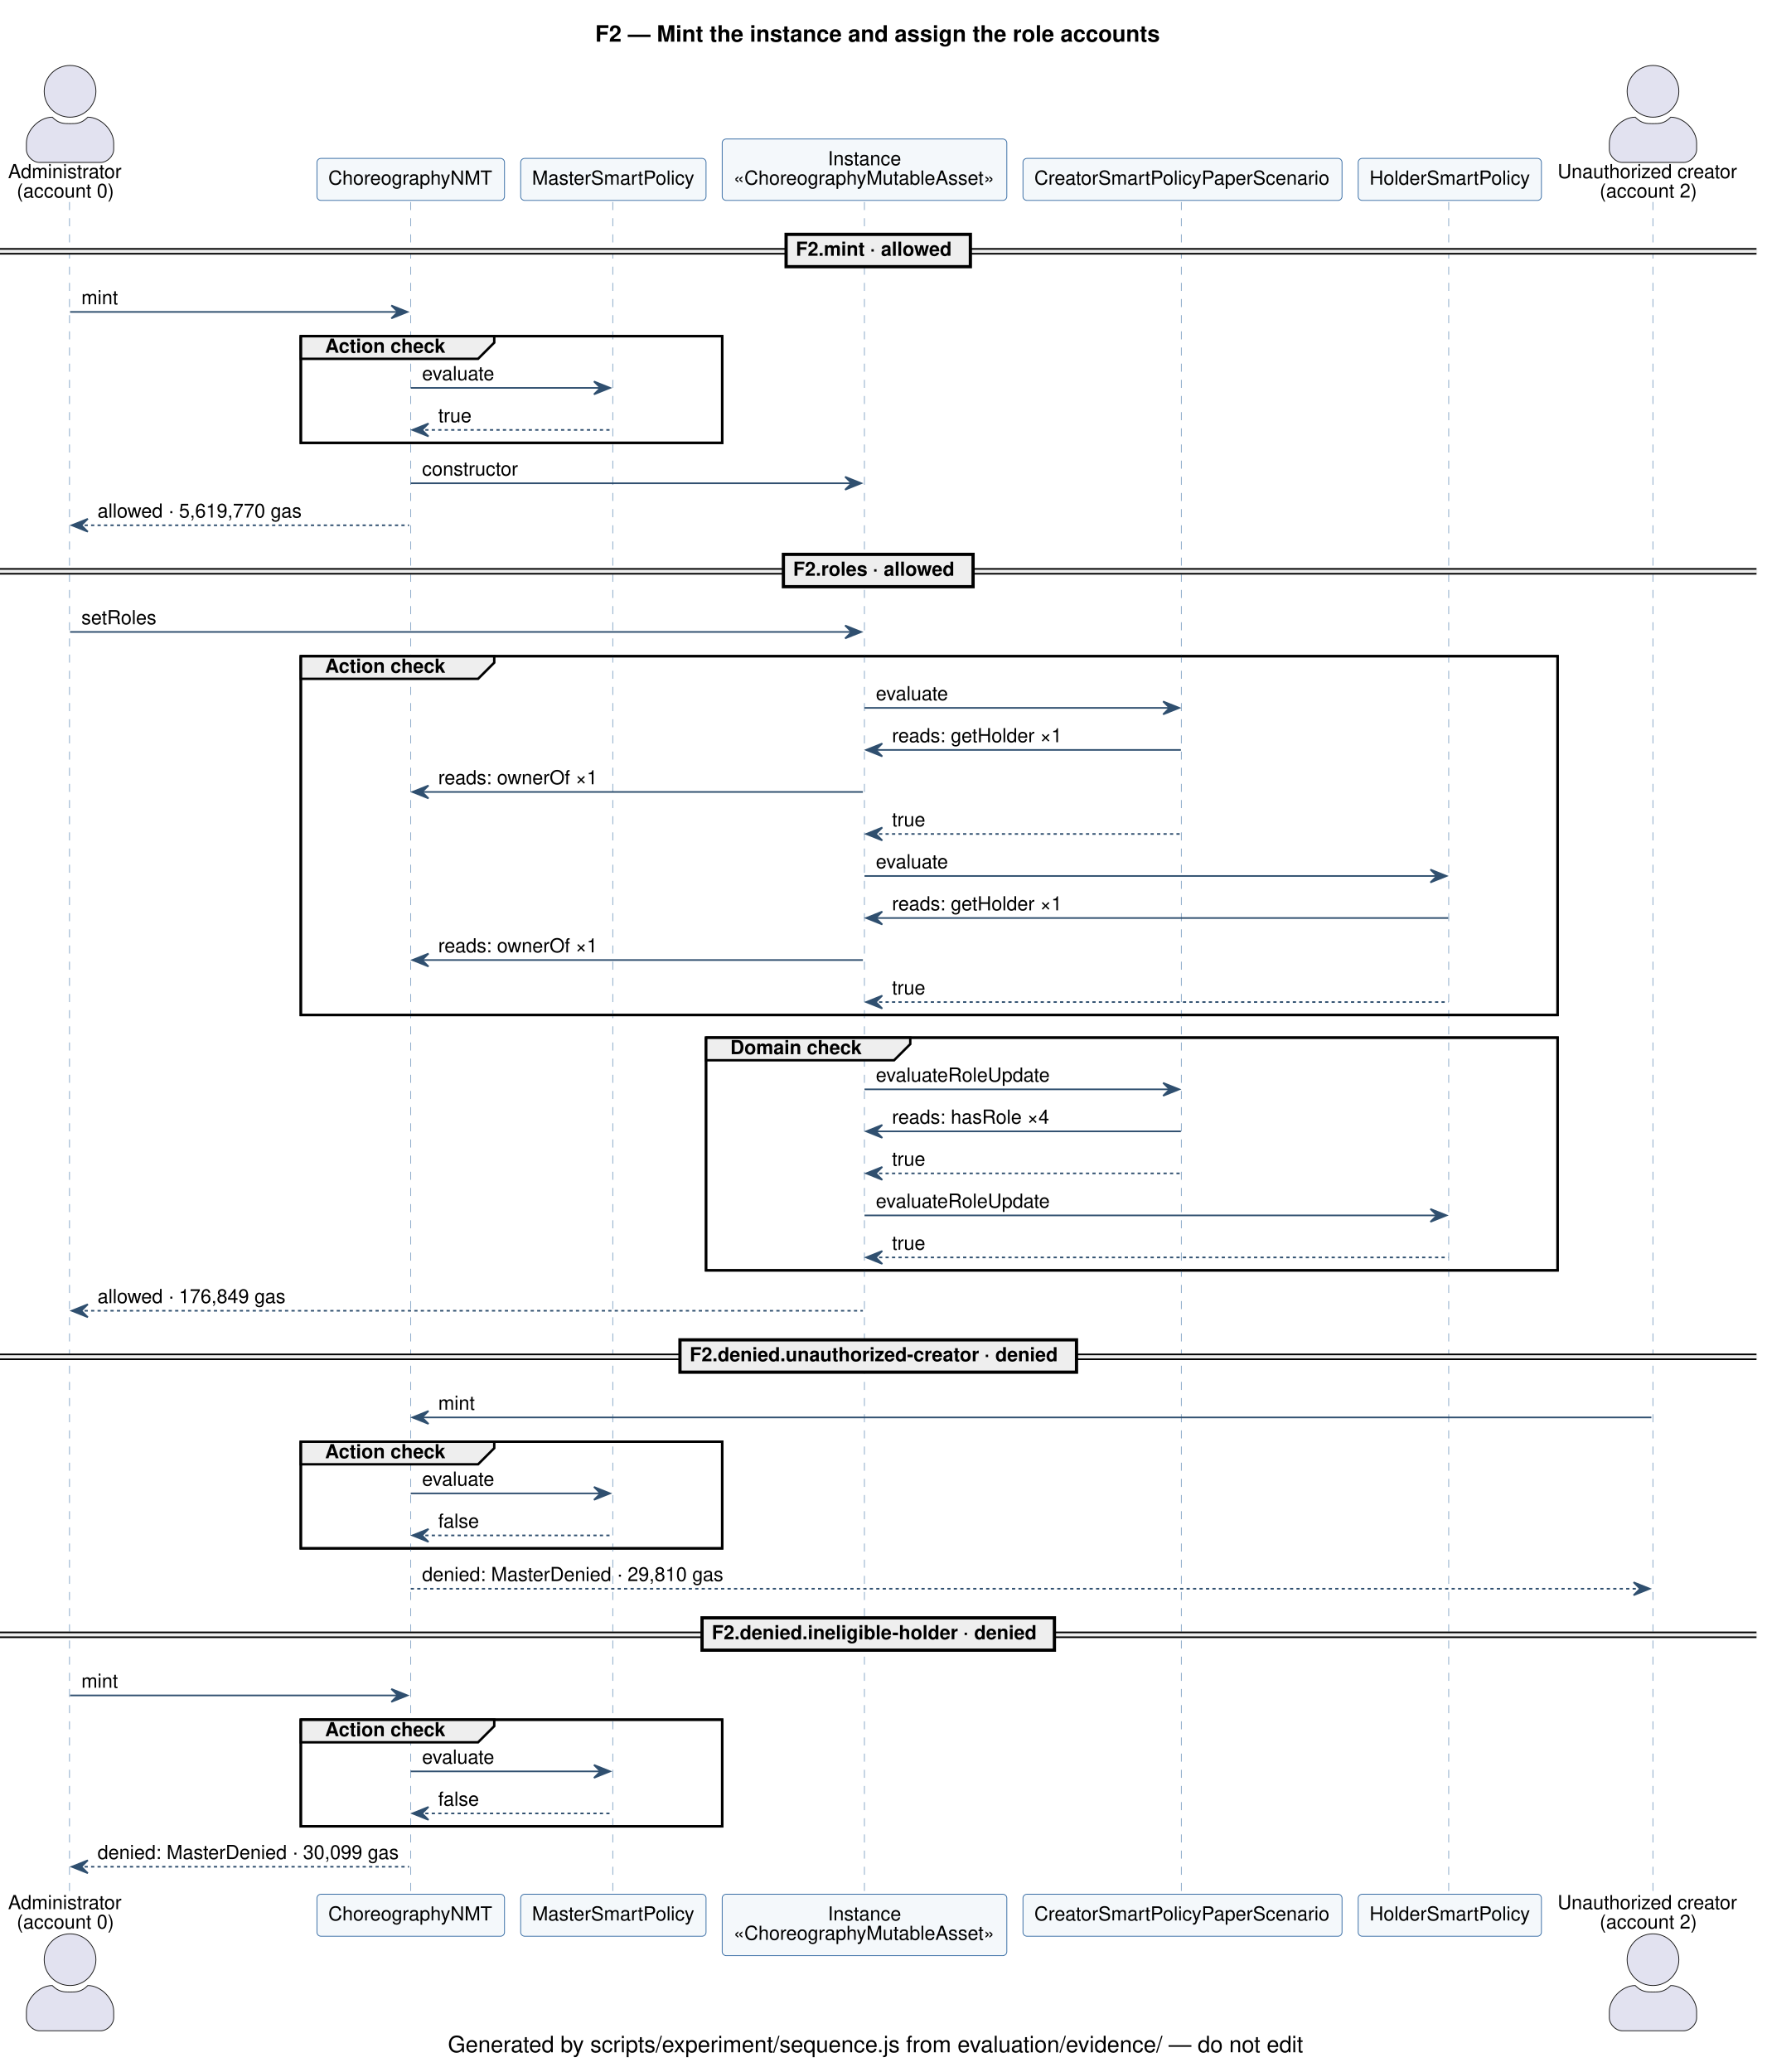
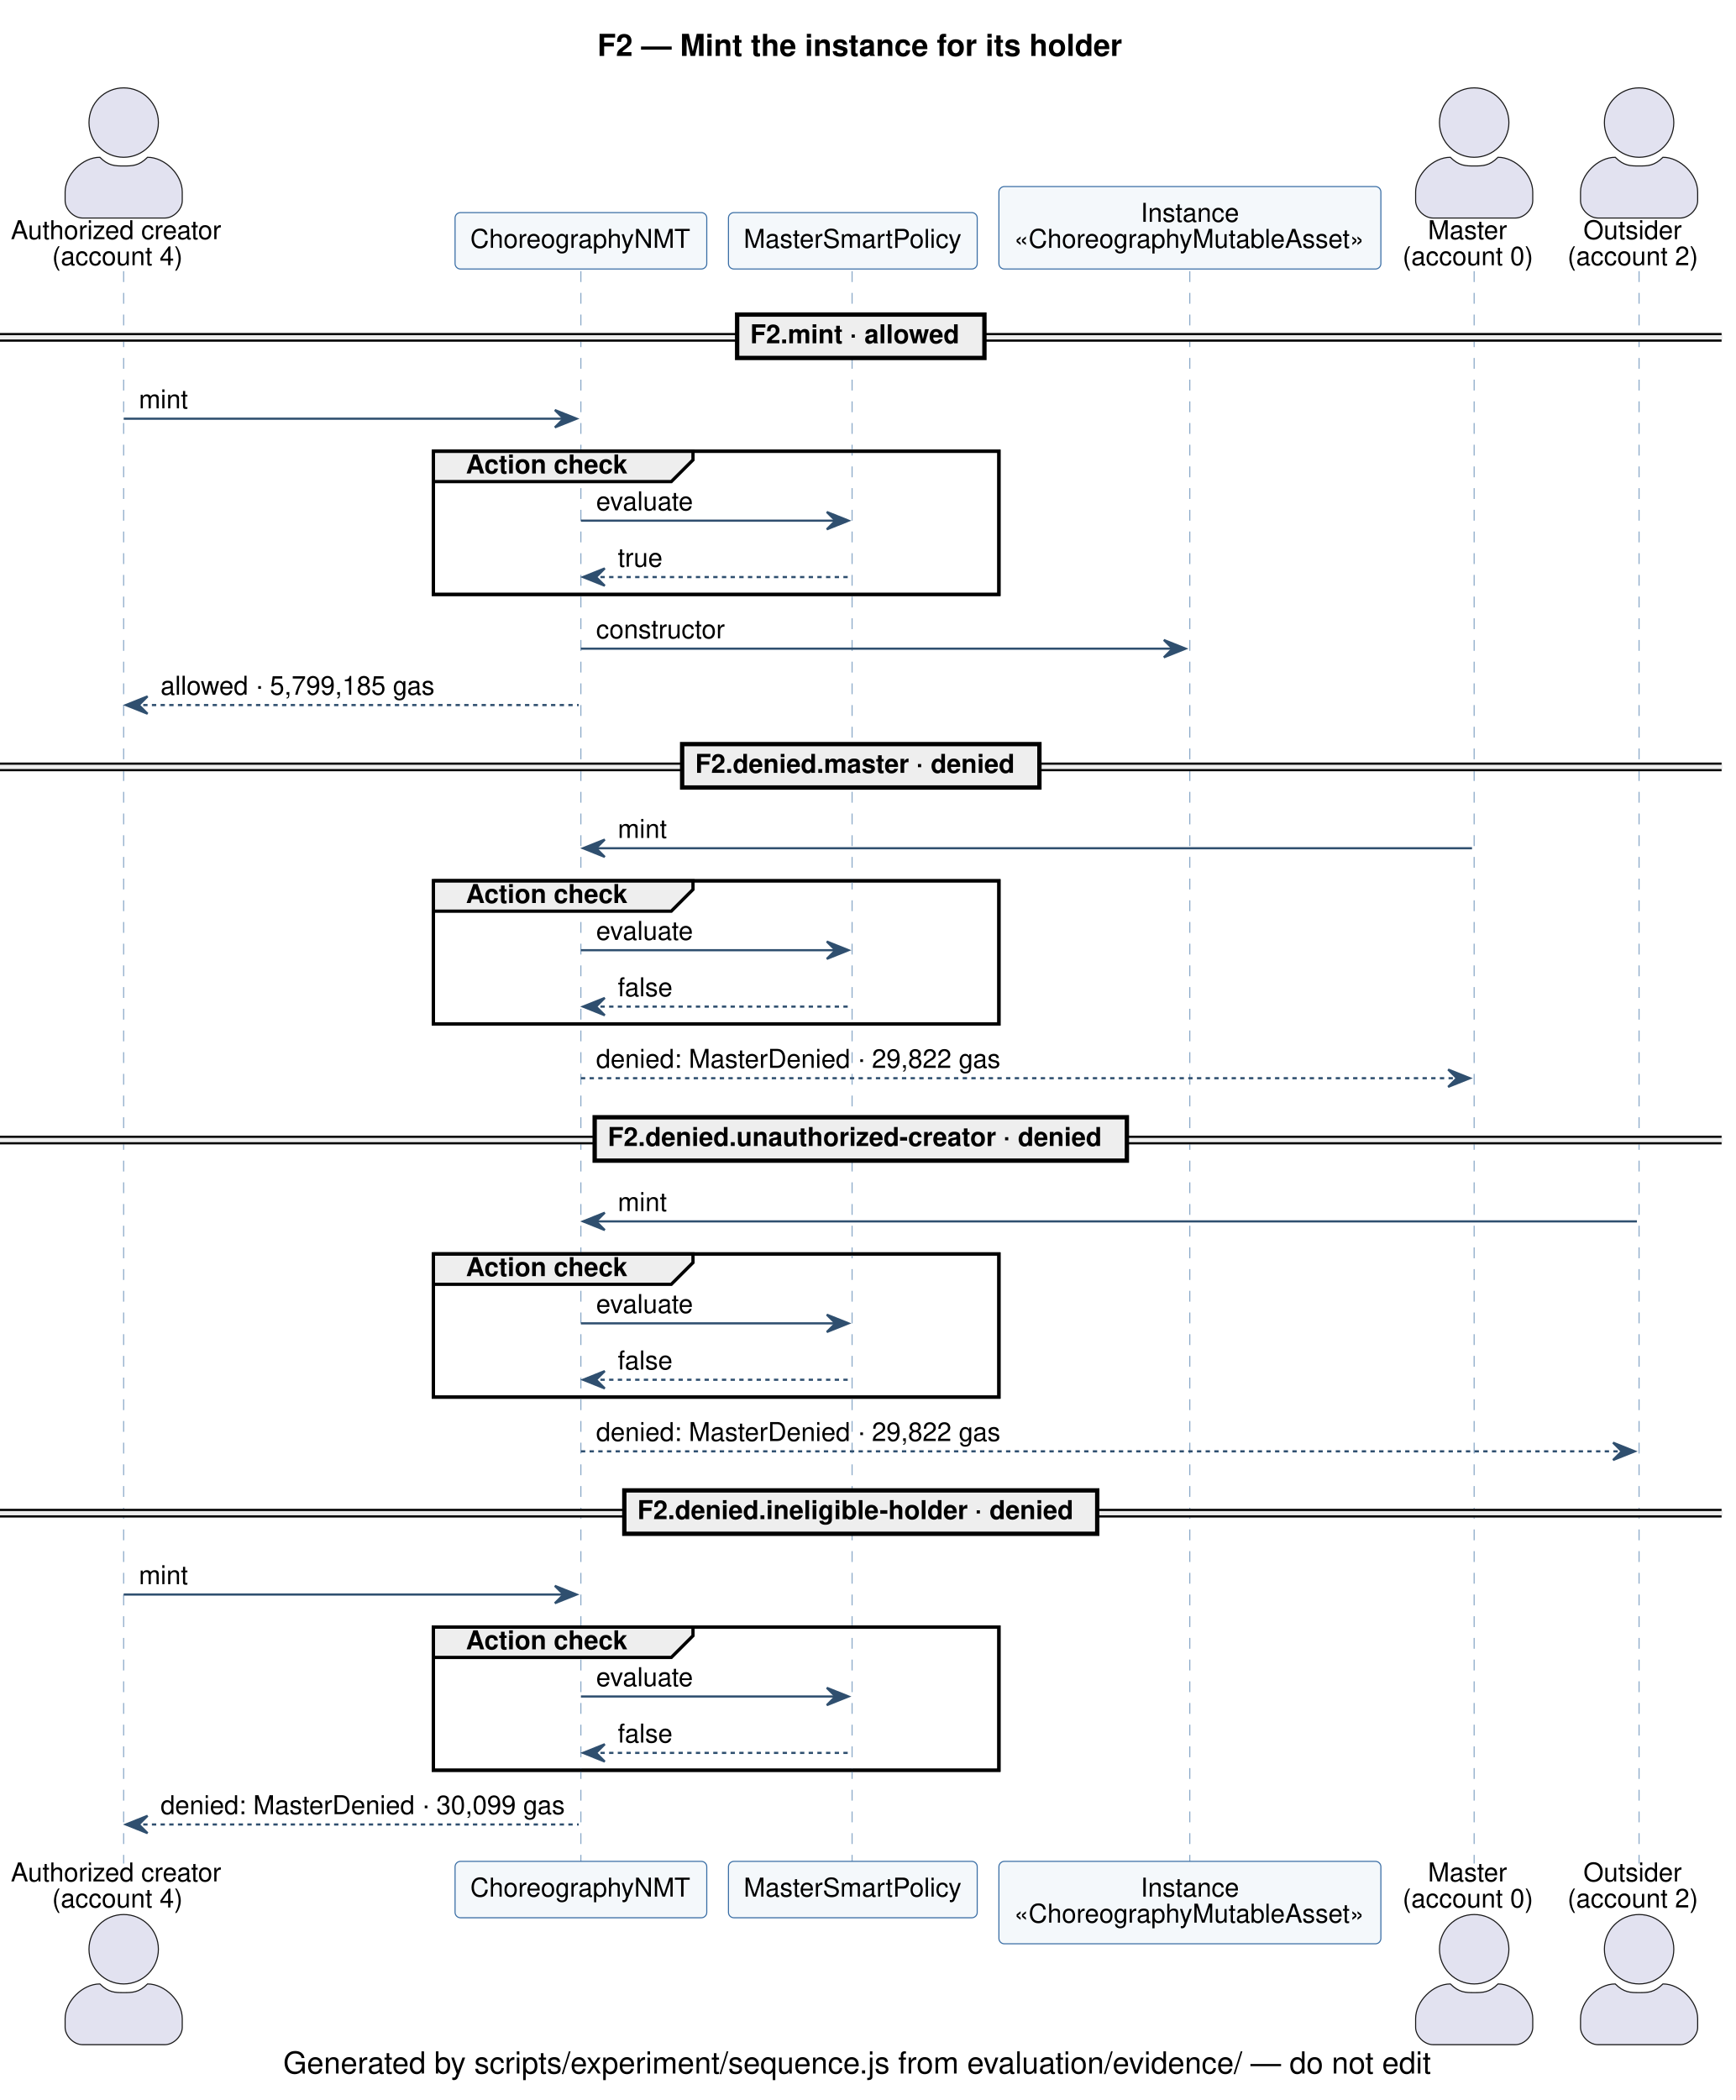
- <svg xmlns="http://www.w3.org/2000/svg" contentStyleType="text/css" height="1282px" preserveAspectRatio="none" style="width:1093px;height:1282px;background:#FFFFFF;" version="1.1" viewBox="0 0 1093 1282" width="1093px" zoomAndPan="magnify">
+ <svg xmlns="http://www.w3.org/2000/svg" contentStyleType="text/css" height="968px" preserveAspectRatio="none" style="width:800px;height:968px;background:#FFFFFF;" version="1.1" viewBox="0 0 800 968" width="800px" zoomAndPan="magnify">
  <defs />
  <g>
-     <text fill="#000000" font-family="Helvetica" font-size="14" font-weight="bold" lengthAdjust="spacing" textLength="349.289" x="368.244" y="25.78">F2 — Mint the instance and assign the role accounts</text>
-     <text fill="#000000" font-family="Helvetica" font-size="14" lengthAdjust="spacing" textLength="531.515" x="277.131" y="1269.78">Generated by scripts/experiment/sequence.js from evaluation/evidence/ — do not edit</text>
-     <rect fill="none" height="66" style="stroke:#000000;stroke-width:1.5;" width="260.728" x="186.114" y="208" />
-     <rect fill="none" height="222" style="stroke:#000000;stroke-width:1.5;" width="777.602" x="186.114" y="406" />
-     <rect fill="none" height="144" style="stroke:#000000;stroke-width:1.5;" width="526.873" x="436.843" y="642" />
-     <rect fill="none" height="66" style="stroke:#000000;stroke-width:1.5;" width="260.728" x="186.114" y="892" />
-     <rect fill="none" height="66" style="stroke:#000000;stroke-width:1.5;" width="260.728" x="186.114" y="1064" />
-     <line style="stroke:#8AA9C8;stroke-width:0.5;stroke-dasharray:5.0,5.0;" x1="43" x2="43" y1="125" y2="1173" />
-     <line style="stroke:#8AA9C8;stroke-width:0.5;stroke-dasharray:5.0,5.0;" x1="254.114" x2="254.114" y1="125" y2="1173" />
-     <line style="stroke:#8AA9C8;stroke-width:0.5;stroke-dasharray:5.0,5.0;" x1="379.155" x2="379.155" y1="125" y2="1173" />
-     <line style="stroke:#8AA9C8;stroke-width:0.5;stroke-dasharray:5.0,5.0;" x1="534.843" x2="534.843" y1="125" y2="1173" />
-     <line style="stroke:#8AA9C8;stroke-width:0.5;stroke-dasharray:5.0,5.0;" x1="730.942" x2="730.942" y1="125" y2="1173" />
-     <line style="stroke:#8AA9C8;stroke-width:0.5;stroke-dasharray:5.0,5.0;" x1="896.352" x2="896.352" y1="125" y2="1173" />
-     <line style="stroke:#8AA9C8;stroke-width:0.5;stroke-dasharray:5.0,5.0;" x1="1022.716" x2="1022.716" y1="125" y2="1173" />
-     <text fill="#000000" font-family="Helvetica" font-size="12" lengthAdjust="spacing" textLength="70.688" x="5" y="110.24">Administrator</text>
-     <text fill="#000000" font-family="Helvetica" font-size="12" lengthAdjust="spacing" textLength="60.029" x="10.329" y="122.24">(account 0)</text>
-     <ellipse cx="43.344" cy="56.5" fill="#E2E2F0" rx="16" ry="16" style="stroke:#181818;stroke-width:0.5;" />
-     <path d="M43.344,76.5 C47.344,76.5 50.344,76.5 54.344,72.5 C62.344,72.5 70.344,80.5 70.344,88.5 L70.344,92.5 C70.344,96.5 66.344,100.5 62.344,100.5 L24.344,100.5 C20.344,100.5 16.344,96.5 16.344,92.5 L16.344,88.5 C16.344,80.5 24.344,72.5 32.344,72.5 C36.344,76.5 39.344,76.5 43.344,76.5 " fill="#E2E2F0" style="stroke:#181818;stroke-width:0.5;" />
-     <text fill="#000000" font-family="Helvetica" font-size="12" lengthAdjust="spacing" textLength="70.688" x="5" y="1181.24">Administrator</text>
-     <text fill="#000000" font-family="Helvetica" font-size="12" lengthAdjust="spacing" textLength="60.029" x="10.329" y="1193.24">(account 0)</text>
-     <ellipse cx="43.344" cy="1212.5" fill="#E2E2F0" rx="16" ry="16" style="stroke:#181818;stroke-width:0.5;" />
-     <path d="M43.344,1232.5 C47.344,1232.5 50.344,1232.5 54.344,1228.5 C62.344,1228.5 70.344,1236.5 70.344,1244.5 L70.344,1248.5 C70.344,1252.5 66.344,1256.5 62.344,1256.5 L24.344,1256.5 C20.344,1256.5 16.344,1252.5 16.344,1248.5 L16.344,1244.5 C16.344,1236.5 24.344,1228.5 32.344,1228.5 C36.344,1232.5 39.344,1232.5 43.344,1232.5 " fill="#E2E2F0" style="stroke:#181818;stroke-width:0.5;" />
-     <rect fill="#F4F8FB" height="26" rx="2.5" ry="2.5" style="stroke:#3A6EA5;stroke-width:0.5;" width="116.041" x="196.114" y="98" />
-     <text fill="#000000" font-family="Helvetica" font-size="12" lengthAdjust="spacing" textLength="102.041" x="203.114" y="114.24">ChoreographyNMT</text>
-     <rect fill="#F4F8FB" height="26" rx="2.5" ry="2.5" style="stroke:#3A6EA5;stroke-width:0.5;" width="116.041" x="196.114" y="1172" />
-     <text fill="#000000" font-family="Helvetica" font-size="12" lengthAdjust="spacing" textLength="102.041" x="203.114" y="1188.24">ChoreographyNMT</text>
-     <rect fill="#F4F8FB" height="26" rx="2.5" ry="2.5" style="stroke:#3A6EA5;stroke-width:0.5;" width="114.688" x="322.155" y="98" />
-     <text fill="#000000" font-family="Helvetica" font-size="12" lengthAdjust="spacing" textLength="100.688" x="329.155" y="114.24">MasterSmartPolicy</text>
-     <rect fill="#F4F8FB" height="26" rx="2.5" ry="2.5" style="stroke:#3A6EA5;stroke-width:0.5;" width="114.688" x="322.155" y="1172" />
-     <text fill="#000000" font-family="Helvetica" font-size="12" lengthAdjust="spacing" textLength="100.688" x="329.155" y="1188.24">MasterSmartPolicy</text>
-     <rect fill="#F4F8FB" height="38" rx="2.5" ry="2.5" style="stroke:#3A6EA5;stroke-width:0.5;" width="176.1" x="446.843" y="86" />
-     <text fill="#000000" font-family="Helvetica" font-size="12" lengthAdjust="spacing" textLength="45.363" x="512.211" y="102.24">Instance</text>
-     <text fill="#000000" font-family="Helvetica" font-size="12" lengthAdjust="spacing" textLength="162.1" x="453.843" y="114.24">«ChoreographyMutableAsset»</text>
-     <rect fill="#F4F8FB" height="38" rx="2.5" ry="2.5" style="stroke:#3A6EA5;stroke-width:0.5;" width="176.1" x="446.843" y="1172" />
-     <text fill="#000000" font-family="Helvetica" font-size="12" lengthAdjust="spacing" textLength="45.363" x="512.211" y="1188.24">Instance</text>
-     <text fill="#000000" font-family="Helvetica" font-size="12" lengthAdjust="spacing" textLength="162.1" x="453.843" y="1200.24">«ChoreographyMutableAsset»</text>
-     <rect fill="#F4F8FB" height="26" rx="2.5" ry="2.5" style="stroke:#3A6EA5;stroke-width:0.5;" width="197.41" x="632.942" y="98" />
-     <text fill="#000000" font-family="Helvetica" font-size="12" lengthAdjust="spacing" textLength="183.41" x="639.942" y="114.24">CreatorSmartPolicyPaperScenario</text>
-     <rect fill="#F4F8FB" height="26" rx="2.5" ry="2.5" style="stroke:#3A6EA5;stroke-width:0.5;" width="197.41" x="632.942" y="1172" />
-     <text fill="#000000" font-family="Helvetica" font-size="12" lengthAdjust="spacing" textLength="183.41" x="639.942" y="1188.24">CreatorSmartPolicyPaperScenario</text>
-     <rect fill="#F4F8FB" height="26" rx="2.5" ry="2.5" style="stroke:#3A6EA5;stroke-width:0.5;" width="113.363" x="840.352" y="98" />
-     <text fill="#000000" font-family="Helvetica" font-size="12" lengthAdjust="spacing" textLength="99.363" x="847.352" y="114.24">HolderSmartPolicy</text>
-     <rect fill="#F4F8FB" height="26" rx="2.5" ry="2.5" style="stroke:#3A6EA5;stroke-width:0.5;" width="113.363" x="840.352" y="1172" />
-     <text fill="#000000" font-family="Helvetica" font-size="12" lengthAdjust="spacing" textLength="99.363" x="847.352" y="1188.24">HolderSmartPolicy</text>
-     <text fill="#000000" font-family="Helvetica" font-size="12" lengthAdjust="spacing" textLength="112.061" x="963.716" y="110.24">Unauthorized creator</text>
-     <text fill="#000000" font-family="Helvetica" font-size="12" lengthAdjust="spacing" textLength="60.029" x="989.731" y="122.24">(account 2)</text>
-     <ellipse cx="1022.746" cy="56.5" fill="#E2E2F0" rx="16" ry="16" style="stroke:#181818;stroke-width:0.5;" />
-     <path d="M1022.746,76.5 C1026.746,76.5 1029.746,76.5 1033.746,72.5 C1041.746,72.5 1049.746,80.5 1049.746,88.5 L1049.746,92.5 C1049.746,96.5 1045.746,100.5 1041.746,100.5 L1003.746,100.5 C999.746,100.5 995.746,96.5 995.746,92.5 L995.746,88.5 C995.746,80.5 1003.746,72.5 1011.746,72.5 C1015.746,76.5 1018.746,76.5 1022.746,76.5 " fill="#E2E2F0" style="stroke:#181818;stroke-width:0.5;" />
-     <text fill="#000000" font-family="Helvetica" font-size="12" lengthAdjust="spacing" textLength="112.061" x="963.716" y="1181.24">Unauthorized creator</text>
-     <text fill="#000000" font-family="Helvetica" font-size="12" lengthAdjust="spacing" textLength="60.029" x="989.731" y="1193.24">(account 2)</text>
-     <ellipse cx="1022.746" cy="1212.5" fill="#E2E2F0" rx="16" ry="16" style="stroke:#181818;stroke-width:0.5;" />
-     <path d="M1022.746,1232.5 C1026.746,1232.5 1029.746,1232.5 1033.746,1228.5 C1041.746,1228.5 1049.746,1236.5 1049.746,1244.5 L1049.746,1248.5 C1049.746,1252.5 1045.746,1256.5 1041.746,1256.5 L1003.746,1256.5 C999.746,1256.5 995.746,1252.5 995.746,1248.5 L995.746,1244.5 C995.746,1236.5 1003.746,1228.5 1011.746,1228.5 C1015.746,1232.5 1018.746,1232.5 1022.746,1232.5 " fill="#E2E2F0" style="stroke:#181818;stroke-width:0.5;" />
-     <rect fill="#EEEEEE" height="3" style="stroke:#EEEEEE;stroke-width:1.0;" width="1086.776" x="0" y="154" />
-     <line style="stroke:#000000;stroke-width:1.0;" x1="0" x2="1086.776" y1="154" y2="154" />
-     <line style="stroke:#000000;stroke-width:1.0;" x1="0" x2="1086.776" y1="157" y2="157" />
-     <rect fill="#EEEEEE" height="20" style="stroke:#000000;stroke-width:2.0;" width="114.014" x="486.381" y="145" />
-     <text fill="#000000" font-family="Helvetica" font-size="12" font-weight="bold" lengthAdjust="spacing" textLength="96.68" x="492.381" y="158.24">F2.mint · allowed</text>
-     <polygon fill="#2F4F6F" points="242.135,189,252.135,193,242.135,197,246.135,193" style="stroke:#2F4F6F;stroke-width:1.0;" />
-     <line style="stroke:#2F4F6F;stroke-width:1.0;" x1="43.344" x2="248.135" y1="193" y2="193" />
-     <text fill="#000000" font-family="Helvetica" font-size="12" lengthAdjust="spacing" textLength="22.67" x="50.344" y="188.24">mint</text>
-     <path d="M186.114,208 L305.804,208 L305.804,212 L295.804,222 L186.114,222 L186.114,208 " fill="#EEEEEE" style="stroke:#000000;stroke-width:1.5;" />
-     <rect fill="none" height="66" style="stroke:#000000;stroke-width:1.5;" width="260.728" x="186.114" y="208" />
-     <text fill="#000000" font-family="Helvetica" font-size="12" font-weight="bold" lengthAdjust="spacing" textLength="74.689" x="201.114" y="218.24">Action check</text>
-     <polygon fill="#2F4F6F" points="367.499,236,377.499,240,367.499,244,371.499,240" style="stroke:#2F4F6F;stroke-width:1.0;" />
-     <line style="stroke:#2F4F6F;stroke-width:1.0;" x1="254.135" x2="373.499" y1="240" y2="240" />
-     <text fill="#000000" font-family="Helvetica" font-size="12" lengthAdjust="spacing" textLength="45.369" x="261.135" y="235.24">evaluate</text>
-     <polygon fill="#2F4F6F" points="265.135,262,255.135,266,265.135,270,261.135,266" style="stroke:#2F4F6F;stroke-width:1.0;" />
-     <line style="stroke:#2F4F6F;stroke-width:1.0;stroke-dasharray:2.0,2.0;" x1="259.135" x2="378.499" y1="266" y2="266" />
-     <text fill="#000000" font-family="Helvetica" font-size="12" lengthAdjust="spacing" textLength="20.678" x="271.135" y="261.24">true</text>
-     <polygon fill="#2F4F6F" points="522.893,295,532.893,299,522.893,303,526.893,299" style="stroke:#2F4F6F;stroke-width:1.0;" />
-     <line style="stroke:#2F4F6F;stroke-width:1.0;" x1="254.135" x2="528.893" y1="299" y2="299" />
-     <text fill="#000000" font-family="Helvetica" font-size="12" lengthAdjust="spacing" textLength="59.355" x="261.135" y="294.24">constructor</text>
-     <polygon fill="#2F4F6F" points="54.344,321,44.344,325,54.344,329,50.344,325" style="stroke:#2F4F6F;stroke-width:1.0;" />
-     <line style="stroke:#2F4F6F;stroke-width:1.0;stroke-dasharray:2.0,2.0;" x1="48.344" x2="253.135" y1="325" y2="325" />
-     <text fill="#000000" font-family="Helvetica" font-size="12" lengthAdjust="spacing" textLength="126.762" x="60.344" y="320.24">allowed · 5,619,770 gas</text>
-     <rect fill="#EEEEEE" height="3" style="stroke:#EEEEEE;stroke-width:1.0;" width="1086.776" x="0" y="352" />
-     <line style="stroke:#000000;stroke-width:1.0;" x1="0" x2="1086.776" y1="352" y2="352" />
-     <line style="stroke:#000000;stroke-width:1.0;" x1="0" x2="1086.776" y1="355" y2="355" />
-     <rect fill="#EEEEEE" height="20" style="stroke:#000000;stroke-width:2.0;" width="117.365" x="484.706" y="343" />
-     <text fill="#000000" font-family="Helvetica" font-size="12" font-weight="bold" lengthAdjust="spacing" textLength="100.031" x="490.706" y="356.24">F2.roles · allowed</text>
-     <polygon fill="#2F4F6F" points="522.893,387,532.893,391,522.893,395,526.893,391" style="stroke:#2F4F6F;stroke-width:1.0;" />
-     <line style="stroke:#2F4F6F;stroke-width:1.0;" x1="43.344" x2="528.893" y1="391" y2="391" />
-     <text fill="#000000" font-family="Helvetica" font-size="12" lengthAdjust="spacing" textLength="46.688" x="50.344" y="386.24">setRoles</text>
-     <path d="M186.114,406 L305.804,406 L305.804,410 L295.804,420 L186.114,420 L186.114,406 " fill="#EEEEEE" style="stroke:#000000;stroke-width:1.5;" />
-     <rect fill="none" height="222" style="stroke:#000000;stroke-width:1.5;" width="777.602" x="186.114" y="406" />
-     <text fill="#000000" font-family="Helvetica" font-size="12" font-weight="bold" lengthAdjust="spacing" textLength="74.689" x="201.114" y="416.24">Action check</text>
-     <polygon fill="#2F4F6F" points="719.648,434,729.648,438,719.648,442,723.648,438" style="stroke:#2F4F6F;stroke-width:1.0;" />
-     <line style="stroke:#2F4F6F;stroke-width:1.0;" x1="534.893" x2="725.648" y1="438" y2="438" />
-     <text fill="#000000" font-family="Helvetica" font-size="12" lengthAdjust="spacing" textLength="45.369" x="541.893" y="433.24">evaluate</text>
-     <polygon fill="#2F4F6F" points="545.893,460,535.893,464,545.893,468,541.893,464" style="stroke:#2F4F6F;stroke-width:1.0;" />
-     <line style="stroke:#2F4F6F;stroke-width:1.0;" x1="539.893" x2="730.648" y1="464" y2="464" />
-     <text fill="#000000" font-family="Helvetica" font-size="12" lengthAdjust="spacing" textLength="105.732" x="551.893" y="459.24">reads: getHolder ×1</text>
-     <polygon fill="#2F4F6F" points="265.135,486,255.135,490,265.135,494,261.135,490" style="stroke:#2F4F6F;stroke-width:1.0;" />
-     <line style="stroke:#2F4F6F;stroke-width:1.0;" x1="259.135" x2="533.893" y1="490" y2="490" />
-     <text fill="#000000" font-family="Helvetica" font-size="12" lengthAdjust="spacing" textLength="99.053" x="271.135" y="485.24">reads: ownerOf ×1</text>
-     <polygon fill="#2F4F6F" points="545.893,512,535.893,516,545.893,520,541.893,516" style="stroke:#2F4F6F;stroke-width:1.0;" />
-     <line style="stroke:#2F4F6F;stroke-width:1.0;stroke-dasharray:2.0,2.0;" x1="539.893" x2="730.648" y1="516" y2="516" />
-     <text fill="#000000" font-family="Helvetica" font-size="12" lengthAdjust="spacing" textLength="20.678" x="551.893" y="511.24">true</text>
-     <polygon fill="#2F4F6F" points="885.034,538,895.034,542,885.034,546,889.034,542" style="stroke:#2F4F6F;stroke-width:1.0;" />
-     <line style="stroke:#2F4F6F;stroke-width:1.0;" x1="534.893" x2="891.034" y1="542" y2="542" />
-     <text fill="#000000" font-family="Helvetica" font-size="12" lengthAdjust="spacing" textLength="45.369" x="541.893" y="537.24">evaluate</text>
-     <polygon fill="#2F4F6F" points="545.893,564,535.893,568,545.893,572,541.893,568" style="stroke:#2F4F6F;stroke-width:1.0;" />
-     <line style="stroke:#2F4F6F;stroke-width:1.0;" x1="539.893" x2="896.034" y1="568" y2="568" />
-     <text fill="#000000" font-family="Helvetica" font-size="12" lengthAdjust="spacing" textLength="105.732" x="551.893" y="563.24">reads: getHolder ×1</text>
-     <polygon fill="#2F4F6F" points="265.135,590,255.135,594,265.135,598,261.135,594" style="stroke:#2F4F6F;stroke-width:1.0;" />
-     <line style="stroke:#2F4F6F;stroke-width:1.0;" x1="259.135" x2="533.893" y1="594" y2="594" />
-     <text fill="#000000" font-family="Helvetica" font-size="12" lengthAdjust="spacing" textLength="99.053" x="271.135" y="589.24">reads: ownerOf ×1</text>
-     <polygon fill="#2F4F6F" points="545.893,616,535.893,620,545.893,624,541.893,620" style="stroke:#2F4F6F;stroke-width:1.0;" />
-     <line style="stroke:#2F4F6F;stroke-width:1.0;stroke-dasharray:2.0,2.0;" x1="539.893" x2="896.034" y1="620" y2="620" />
-     <text fill="#000000" font-family="Helvetica" font-size="12" lengthAdjust="spacing" textLength="20.678" x="551.893" y="615.24">true</text>
-     <path d="M436.843,642 L563.206,642 L563.206,646 L553.206,656 L436.843,656 L436.843,642 " fill="#EEEEEE" style="stroke:#000000;stroke-width:1.5;" />
-     <rect fill="none" height="144" style="stroke:#000000;stroke-width:1.5;" width="526.873" x="436.843" y="642" />
-     <text fill="#000000" font-family="Helvetica" font-size="12" font-weight="bold" lengthAdjust="spacing" textLength="81.363" x="451.843" y="652.24">Domain check</text>
-     <polygon fill="#2F4F6F" points="719.648,670,729.648,674,719.648,678,723.648,674" style="stroke:#2F4F6F;stroke-width:1.0;" />
-     <line style="stroke:#2F4F6F;stroke-width:1.0;" x1="534.893" x2="725.648" y1="674" y2="674" />
-     <text fill="#000000" font-family="Helvetica" font-size="12" lengthAdjust="spacing" textLength="108.744" x="541.893" y="669.24">evaluateRoleUpdate</text>
-     <polygon fill="#2F4F6F" points="545.893,696,535.893,700,545.893,704,541.893,700" style="stroke:#2F4F6F;stroke-width:1.0;" />
-     <line style="stroke:#2F4F6F;stroke-width:1.0;" x1="539.893" x2="730.648" y1="700" y2="700" />
-     <text fill="#000000" font-family="Helvetica" font-size="12" lengthAdjust="spacing" textLength="97.728" x="551.893" y="695.24">reads: hasRole ×4</text>
-     <polygon fill="#2F4F6F" points="545.893,722,535.893,726,545.893,730,541.893,726" style="stroke:#2F4F6F;stroke-width:1.0;" />
-     <line style="stroke:#2F4F6F;stroke-width:1.0;stroke-dasharray:2.0,2.0;" x1="539.893" x2="730.648" y1="726" y2="726" />
-     <text fill="#000000" font-family="Helvetica" font-size="12" lengthAdjust="spacing" textLength="20.678" x="551.893" y="721.24">true</text>
-     <polygon fill="#2F4F6F" points="885.034,748,895.034,752,885.034,756,889.034,752" style="stroke:#2F4F6F;stroke-width:1.0;" />
-     <line style="stroke:#2F4F6F;stroke-width:1.0;" x1="534.893" x2="891.034" y1="752" y2="752" />
-     <text fill="#000000" font-family="Helvetica" font-size="12" lengthAdjust="spacing" textLength="108.744" x="541.893" y="747.24">evaluateRoleUpdate</text>
-     <polygon fill="#2F4F6F" points="545.893,774,535.893,778,545.893,782,541.893,778" style="stroke:#2F4F6F;stroke-width:1.0;" />
-     <line style="stroke:#2F4F6F;stroke-width:1.0;stroke-dasharray:2.0,2.0;" x1="539.893" x2="896.034" y1="778" y2="778" />
-     <text fill="#000000" font-family="Helvetica" font-size="12" lengthAdjust="spacing" textLength="20.678" x="551.893" y="773.24">true</text>
-     <polygon fill="#2F4F6F" points="54.344,807,44.344,811,54.344,815,50.344,811" style="stroke:#2F4F6F;stroke-width:1.0;" />
-     <line style="stroke:#2F4F6F;stroke-width:1.0;stroke-dasharray:2.0,2.0;" x1="48.344" x2="533.893" y1="811" y2="811" />
-     <text fill="#000000" font-family="Helvetica" font-size="12" lengthAdjust="spacing" textLength="116.754" x="60.344" y="806.24">allowed · 176,849 gas</text>
-     <rect fill="#EEEEEE" height="3" style="stroke:#EEEEEE;stroke-width:1.0;" width="1086.776" x="0" y="838" />
-     <line style="stroke:#000000;stroke-width:1.0;" x1="0" x2="1086.776" y1="838" y2="838" />
-     <line style="stroke:#000000;stroke-width:1.0;" x1="0" x2="1086.776" y1="841" y2="841" />
-     <rect fill="#EEEEEE" height="20" style="stroke:#000000;stroke-width:2.0;" width="245.363" x="420.707" y="829" />
-     <text fill="#000000" font-family="Helvetica" font-size="12" font-weight="bold" lengthAdjust="spacing" textLength="228.029" x="426.707" y="842.24">F2.denied.unauthorized-creator · denied</text>
-     <polygon fill="#2F4F6F" points="265.135,873,255.135,877,265.135,881,261.135,877" style="stroke:#2F4F6F;stroke-width:1.0;" />
-     <line style="stroke:#2F4F6F;stroke-width:1.0;" x1="259.135" x2="1021.746" y1="877" y2="877" />
-     <text fill="#000000" font-family="Helvetica" font-size="12" lengthAdjust="spacing" textLength="22.67" x="271.135" y="872.24">mint</text>
-     <path d="M186.114,892 L305.804,892 L305.804,896 L295.804,906 L186.114,906 L186.114,892 " fill="#EEEEEE" style="stroke:#000000;stroke-width:1.5;" />
-     <rect fill="none" height="66" style="stroke:#000000;stroke-width:1.5;" width="260.728" x="186.114" y="892" />
-     <text fill="#000000" font-family="Helvetica" font-size="12" font-weight="bold" lengthAdjust="spacing" textLength="74.689" x="201.114" y="902.24">Action check</text>
-     <polygon fill="#2F4F6F" points="367.499,920,377.499,924,367.499,928,371.499,924" style="stroke:#2F4F6F;stroke-width:1.0;" />
-     <line style="stroke:#2F4F6F;stroke-width:1.0;" x1="254.135" x2="373.499" y1="924" y2="924" />
-     <text fill="#000000" font-family="Helvetica" font-size="12" lengthAdjust="spacing" textLength="45.369" x="261.135" y="919.24">evaluate</text>
-     <polygon fill="#2F4F6F" points="265.135,946,255.135,950,265.135,954,261.135,950" style="stroke:#2F4F6F;stroke-width:1.0;" />
-     <line style="stroke:#2F4F6F;stroke-width:1.0;stroke-dasharray:2.0,2.0;" x1="259.135" x2="378.499" y1="950" y2="950" />
-     <text fill="#000000" font-family="Helvetica" font-size="12" lengthAdjust="spacing" textLength="25.348" x="271.135" y="945.24">false</text>
-     <polygon fill="#2F4F6F" points="1010.746,979,1020.746,983,1010.746,987,1014.746,983" style="stroke:#2F4F6F;stroke-width:1.0;" />
-     <line style="stroke:#2F4F6F;stroke-width:1.0;stroke-dasharray:2.0,2.0;" x1="254.135" x2="1016.746" y1="983" y2="983" />
-     <text fill="#000000" font-family="Helvetica" font-size="12" lengthAdjust="spacing" textLength="186.791" x="261.135" y="978.24">denied: MasterDenied · 29,810 gas</text>
-     <rect fill="#EEEEEE" height="3" style="stroke:#EEEEEE;stroke-width:1.0;" width="1086.776" x="0" y="1010" />
-     <line style="stroke:#000000;stroke-width:1.0;" x1="0" x2="1086.776" y1="1010" y2="1010" />
-     <line style="stroke:#000000;stroke-width:1.0;" x1="0" x2="1086.776" y1="1013" y2="1013" />
-     <rect fill="#EEEEEE" height="20" style="stroke:#000000;stroke-width:2.0;" width="218.023" x="434.377" y="1001" />
-     <text fill="#000000" font-family="Helvetica" font-size="12" font-weight="bold" lengthAdjust="spacing" textLength="200.69" x="440.377" y="1014.24">F2.denied.ineligible-holder · denied</text>
-     <polygon fill="#2F4F6F" points="242.135,1045,252.135,1049,242.135,1053,246.135,1049" style="stroke:#2F4F6F;stroke-width:1.0;" />
-     <line style="stroke:#2F4F6F;stroke-width:1.0;" x1="43.344" x2="248.135" y1="1049" y2="1049" />
-     <text fill="#000000" font-family="Helvetica" font-size="12" lengthAdjust="spacing" textLength="22.67" x="50.344" y="1044.24">mint</text>
-     <path d="M186.114,1064 L305.804,1064 L305.804,1068 L295.804,1078 L186.114,1078 L186.114,1064 " fill="#EEEEEE" style="stroke:#000000;stroke-width:1.5;" />
-     <rect fill="none" height="66" style="stroke:#000000;stroke-width:1.5;" width="260.728" x="186.114" y="1064" />
-     <text fill="#000000" font-family="Helvetica" font-size="12" font-weight="bold" lengthAdjust="spacing" textLength="74.689" x="201.114" y="1074.24">Action check</text>
-     <polygon fill="#2F4F6F" points="367.499,1092,377.499,1096,367.499,1100,371.499,1096" style="stroke:#2F4F6F;stroke-width:1.0;" />
-     <line style="stroke:#2F4F6F;stroke-width:1.0;" x1="254.135" x2="373.499" y1="1096" y2="1096" />
-     <text fill="#000000" font-family="Helvetica" font-size="12" lengthAdjust="spacing" textLength="45.369" x="261.135" y="1091.24">evaluate</text>
-     <polygon fill="#2F4F6F" points="265.135,1118,255.135,1122,265.135,1126,261.135,1122" style="stroke:#2F4F6F;stroke-width:1.0;" />
-     <line style="stroke:#2F4F6F;stroke-width:1.0;stroke-dasharray:2.0,2.0;" x1="259.135" x2="378.499" y1="1122" y2="1122" />
-     <text fill="#000000" font-family="Helvetica" font-size="12" lengthAdjust="spacing" textLength="25.348" x="271.135" y="1117.24">false</text>
-     <polygon fill="#2F4F6F" points="54.344,1151,44.344,1155,54.344,1159,50.344,1155" style="stroke:#2F4F6F;stroke-width:1.0;" />
-     <line style="stroke:#2F4F6F;stroke-width:1.0;stroke-dasharray:2.0,2.0;" x1="48.344" x2="253.135" y1="1155" y2="1155" />
-     <text fill="#000000" font-family="Helvetica" font-size="12" lengthAdjust="spacing" textLength="186.791" x="60.344" y="1150.24">denied: MasterDenied · 30,099 gas</text>
+     <text fill="#000000" font-family="Helvetica" font-size="14" font-weight="bold" lengthAdjust="spacing" textLength="241.91" x="275.386" y="25.78">F2 — Mint the instance for its holder</text>
+     <text fill="#000000" font-family="Helvetica" font-size="14" lengthAdjust="spacing" textLength="531.515" x="130.584" y="955.78">Generated by scripts/experiment/sequence.js from evaluation/evidence/ — do not edit</text>
+     <rect fill="none" height="66" style="stroke:#000000;stroke-width:1.5;" width="260.728" x="199.796" y="208" />
+     <rect fill="none" height="66" style="stroke:#000000;stroke-width:1.5;" width="260.728" x="199.796" y="406" />
+     <rect fill="none" height="66" style="stroke:#000000;stroke-width:1.5;" width="260.728" x="199.796" y="578" />
+     <rect fill="none" height="66" style="stroke:#000000;stroke-width:1.5;" width="260.728" x="199.796" y="750" />
+     <line style="stroke:#8AA9C8;stroke-width:0.5;stroke-dasharray:5.0,5.0;" x1="57" x2="57" y1="125" y2="859" />
+     <line style="stroke:#8AA9C8;stroke-width:0.5;stroke-dasharray:5.0,5.0;" x1="267.796" x2="267.796" y1="125" y2="859" />
+     <line style="stroke:#8AA9C8;stroke-width:0.5;stroke-dasharray:5.0,5.0;" x1="392.837" x2="392.837" y1="125" y2="859" />
+     <line style="stroke:#8AA9C8;stroke-width:0.5;stroke-dasharray:5.0,5.0;" x1="548.524" x2="548.524" y1="125" y2="859" />
+     <line style="stroke:#8AA9C8;stroke-width:0.5;stroke-dasharray:5.0,5.0;" x1="679.624" x2="679.624" y1="125" y2="859" />
+     <line style="stroke:#8AA9C8;stroke-width:0.5;stroke-dasharray:5.0,5.0;" x1="755.653" x2="755.653" y1="125" y2="859" />
+     <text fill="#000000" font-family="Helvetica" font-size="12" lengthAdjust="spacing" textLength="98.051" x="5" y="110.24">Authorized creator</text>
+     <text fill="#000000" font-family="Helvetica" font-size="12" lengthAdjust="spacing" textLength="60.029" x="24.011" y="122.24">(account 4)</text>
+     <ellipse cx="57.025" cy="56.5" fill="#E2E2F0" rx="16" ry="16" style="stroke:#181818;stroke-width:0.5;" />
+     <path d="M57.025,76.5 C61.025,76.5 64.025,76.5 68.025,72.5 C76.025,72.5 84.025,80.5 84.025,88.5 L84.025,92.5 C84.025,96.5 80.025,100.5 76.025,100.5 L38.025,100.5 C34.025,100.5 30.025,96.5 30.025,92.5 L30.025,88.5 C30.025,80.5 38.025,72.5 46.025,72.5 C50.025,76.5 53.025,76.5 57.025,76.5 " fill="#E2E2F0" style="stroke:#181818;stroke-width:0.5;" />
+     <text fill="#000000" font-family="Helvetica" font-size="12" lengthAdjust="spacing" textLength="98.051" x="5" y="867.24">Authorized creator</text>
+     <text fill="#000000" font-family="Helvetica" font-size="12" lengthAdjust="spacing" textLength="60.029" x="24.011" y="879.24">(account 4)</text>
+     <ellipse cx="57.025" cy="898.5" fill="#E2E2F0" rx="16" ry="16" style="stroke:#181818;stroke-width:0.5;" />
+     <path d="M57.025,918.5 C61.025,918.5 64.025,918.5 68.025,914.5 C76.025,914.5 84.025,922.5 84.025,930.5 L84.025,934.5 C84.025,938.5 80.025,942.5 76.025,942.5 L38.025,942.5 C34.025,942.5 30.025,938.5 30.025,934.5 L30.025,930.5 C30.025,922.5 38.025,914.5 46.025,914.5 C50.025,918.5 53.025,918.5 57.025,918.5 " fill="#E2E2F0" style="stroke:#181818;stroke-width:0.5;" />
+     <rect fill="#F4F8FB" height="26" rx="2.5" ry="2.5" style="stroke:#3A6EA5;stroke-width:0.5;" width="116.041" x="209.796" y="98" />
+     <text fill="#000000" font-family="Helvetica" font-size="12" lengthAdjust="spacing" textLength="102.041" x="216.796" y="114.24">ChoreographyNMT</text>
+     <rect fill="#F4F8FB" height="26" rx="2.5" ry="2.5" style="stroke:#3A6EA5;stroke-width:0.5;" width="116.041" x="209.796" y="858" />
+     <text fill="#000000" font-family="Helvetica" font-size="12" lengthAdjust="spacing" textLength="102.041" x="216.796" y="874.24">ChoreographyNMT</text>
+     <rect fill="#F4F8FB" height="26" rx="2.5" ry="2.5" style="stroke:#3A6EA5;stroke-width:0.5;" width="114.688" x="335.837" y="98" />
+     <text fill="#000000" font-family="Helvetica" font-size="12" lengthAdjust="spacing" textLength="100.688" x="342.837" y="114.24">MasterSmartPolicy</text>
+     <rect fill="#F4F8FB" height="26" rx="2.5" ry="2.5" style="stroke:#3A6EA5;stroke-width:0.5;" width="114.688" x="335.837" y="858" />
+     <text fill="#000000" font-family="Helvetica" font-size="12" lengthAdjust="spacing" textLength="100.688" x="342.837" y="874.24">MasterSmartPolicy</text>
+     <rect fill="#F4F8FB" height="38" rx="2.5" ry="2.5" style="stroke:#3A6EA5;stroke-width:0.5;" width="176.1" x="460.524" y="86" />
+     <text fill="#000000" font-family="Helvetica" font-size="12" lengthAdjust="spacing" textLength="45.363" x="525.893" y="102.24">Instance</text>
+     <text fill="#000000" font-family="Helvetica" font-size="12" lengthAdjust="spacing" textLength="162.1" x="467.524" y="114.24">«ChoreographyMutableAsset»</text>
+     <rect fill="#F4F8FB" height="38" rx="2.5" ry="2.5" style="stroke:#3A6EA5;stroke-width:0.5;" width="176.1" x="460.524" y="858" />
+     <text fill="#000000" font-family="Helvetica" font-size="12" lengthAdjust="spacing" textLength="45.363" x="525.893" y="874.24">Instance</text>
+     <text fill="#000000" font-family="Helvetica" font-size="12" lengthAdjust="spacing" textLength="162.1" x="467.524" y="886.24">«ChoreographyMutableAsset»</text>
+     <text fill="#000000" font-family="Helvetica" font-size="12" lengthAdjust="spacing" textLength="36.674" x="658.302" y="110.24">Master</text>
+     <text fill="#000000" font-family="Helvetica" font-size="12" lengthAdjust="spacing" textLength="60.029" x="646.624" y="122.24">(account 0)</text>
+     <ellipse cx="679.639" cy="56.5" fill="#E2E2F0" rx="16" ry="16" style="stroke:#181818;stroke-width:0.5;" />
+     <path d="M679.639,76.5 C683.639,76.5 686.639,76.5 690.639,72.5 C698.639,72.5 706.639,80.5 706.639,88.5 L706.639,92.5 C706.639,96.5 702.639,100.5 698.639,100.5 L660.639,100.5 C656.639,100.5 652.639,96.5 652.639,92.5 L652.639,88.5 C652.639,80.5 660.639,72.5 668.639,72.5 C672.639,76.5 675.639,76.5 679.639,76.5 " fill="#E2E2F0" style="stroke:#181818;stroke-width:0.5;" />
+     <text fill="#000000" font-family="Helvetica" font-size="12" lengthAdjust="spacing" textLength="36.674" x="658.302" y="867.24">Master</text>
+     <text fill="#000000" font-family="Helvetica" font-size="12" lengthAdjust="spacing" textLength="60.029" x="646.624" y="879.24">(account 0)</text>
+     <ellipse cx="679.639" cy="898.5" fill="#E2E2F0" rx="16" ry="16" style="stroke:#181818;stroke-width:0.5;" />
+     <path d="M679.639,918.5 C683.639,918.5 686.639,918.5 690.639,914.5 C698.639,914.5 706.639,922.5 706.639,930.5 L706.639,934.5 C706.639,938.5 702.639,942.5 698.639,942.5 L660.639,942.5 C656.639,942.5 652.639,938.5 652.639,934.5 L652.639,930.5 C652.639,922.5 660.639,914.5 668.639,914.5 C672.639,918.5 675.639,918.5 679.639,918.5 " fill="#E2E2F0" style="stroke:#181818;stroke-width:0.5;" />
+     <text fill="#000000" font-family="Helvetica" font-size="12" lengthAdjust="spacing" textLength="45.352" x="729.992" y="110.24">Outsider</text>
+     <text fill="#000000" font-family="Helvetica" font-size="12" lengthAdjust="spacing" textLength="60.029" x="722.653" y="122.24">(account 2)</text>
+     <ellipse cx="755.668" cy="56.5" fill="#E2E2F0" rx="16" ry="16" style="stroke:#181818;stroke-width:0.5;" />
+     <path d="M755.668,76.5 C759.668,76.5 762.668,76.5 766.668,72.5 C774.668,72.5 782.668,80.5 782.668,88.5 L782.668,92.5 C782.668,96.5 778.668,100.5 774.668,100.5 L736.668,100.5 C732.668,100.5 728.668,96.5 728.668,92.5 L728.668,88.5 C728.668,80.5 736.668,72.5 744.668,72.5 C748.668,76.5 751.668,76.5 755.668,76.5 " fill="#E2E2F0" style="stroke:#181818;stroke-width:0.5;" />
+     <text fill="#000000" font-family="Helvetica" font-size="12" lengthAdjust="spacing" textLength="45.352" x="729.992" y="867.24">Outsider</text>
+     <text fill="#000000" font-family="Helvetica" font-size="12" lengthAdjust="spacing" textLength="60.029" x="722.653" y="879.24">(account 2)</text>
+     <ellipse cx="755.668" cy="898.5" fill="#E2E2F0" rx="16" ry="16" style="stroke:#181818;stroke-width:0.5;" />
+     <path d="M755.668,918.5 C759.668,918.5 762.668,918.5 766.668,914.5 C774.668,914.5 782.668,922.5 782.668,930.5 L782.668,934.5 C782.668,938.5 778.668,942.5 774.668,942.5 L736.668,942.5 C732.668,942.5 728.668,938.5 728.668,934.5 L728.668,930.5 C728.668,922.5 736.668,914.5 744.668,914.5 C748.668,918.5 751.668,918.5 755.668,918.5 " fill="#E2E2F0" style="stroke:#181818;stroke-width:0.5;" />
+     <rect fill="#EEEEEE" height="3" style="stroke:#EEEEEE;stroke-width:1.0;" width="793.683" x="0" y="154" />
+     <line style="stroke:#000000;stroke-width:1.0;" x1="0" x2="793.683" y1="154" y2="154" />
+     <line style="stroke:#000000;stroke-width:1.0;" x1="0" x2="793.683" y1="157" y2="157" />
+     <rect fill="#EEEEEE" height="20" style="stroke:#000000;stroke-width:2.0;" width="114.014" x="339.834" y="145" />
+     <text fill="#000000" font-family="Helvetica" font-size="12" font-weight="bold" lengthAdjust="spacing" textLength="96.68" x="345.834" y="158.24">F2.mint · allowed</text>
+     <polygon fill="#2F4F6F" points="255.816,189,265.816,193,255.816,197,259.816,193" style="stroke:#2F4F6F;stroke-width:1.0;" />
+     <line style="stroke:#2F4F6F;stroke-width:1.0;" x1="57.025" x2="261.816" y1="193" y2="193" />
+     <text fill="#000000" font-family="Helvetica" font-size="12" lengthAdjust="spacing" textLength="22.67" x="64.025" y="188.24">mint</text>
+     <path d="M199.796,208 L319.485,208 L319.485,212 L309.485,222 L199.796,222 L199.796,208 " fill="#EEEEEE" style="stroke:#000000;stroke-width:1.5;" />
+     <rect fill="none" height="66" style="stroke:#000000;stroke-width:1.5;" width="260.728" x="199.796" y="208" />
+     <text fill="#000000" font-family="Helvetica" font-size="12" font-weight="bold" lengthAdjust="spacing" textLength="74.689" x="214.796" y="218.24">Action check</text>
+     <polygon fill="#2F4F6F" points="381.181,236,391.181,240,381.181,244,385.181,240" style="stroke:#2F4F6F;stroke-width:1.0;" />
+     <line style="stroke:#2F4F6F;stroke-width:1.0;" x1="267.816" x2="387.181" y1="240" y2="240" />
+     <text fill="#000000" font-family="Helvetica" font-size="12" lengthAdjust="spacing" textLength="45.369" x="274.816" y="235.24">evaluate</text>
+     <polygon fill="#2F4F6F" points="278.816,262,268.816,266,278.816,270,274.816,266" style="stroke:#2F4F6F;stroke-width:1.0;" />
+     <line style="stroke:#2F4F6F;stroke-width:1.0;stroke-dasharray:2.0,2.0;" x1="272.816" x2="392.181" y1="266" y2="266" />
+     <text fill="#000000" font-family="Helvetica" font-size="12" lengthAdjust="spacing" textLength="20.678" x="284.816" y="261.24">true</text>
+     <polygon fill="#2F4F6F" points="536.574,295,546.574,299,536.574,303,540.574,299" style="stroke:#2F4F6F;stroke-width:1.0;" />
+     <line style="stroke:#2F4F6F;stroke-width:1.0;" x1="267.816" x2="542.574" y1="299" y2="299" />
+     <text fill="#000000" font-family="Helvetica" font-size="12" lengthAdjust="spacing" textLength="59.355" x="274.816" y="294.24">constructor</text>
+     <polygon fill="#2F4F6F" points="68.025,321,58.025,325,68.025,329,64.025,325" style="stroke:#2F4F6F;stroke-width:1.0;" />
+     <line style="stroke:#2F4F6F;stroke-width:1.0;stroke-dasharray:2.0,2.0;" x1="62.025" x2="266.816" y1="325" y2="325" />
+     <text fill="#000000" font-family="Helvetica" font-size="12" lengthAdjust="spacing" textLength="126.762" x="74.025" y="320.24">allowed · 5,799,185 gas</text>
+     <rect fill="#EEEEEE" height="3" style="stroke:#EEEEEE;stroke-width:1.0;" width="793.683" x="0" y="352" />
+     <line style="stroke:#000000;stroke-width:1.0;" x1="0" x2="793.683" y1="352" y2="352" />
+     <line style="stroke:#000000;stroke-width:1.0;" x1="0" x2="793.683" y1="355" y2="355" />
+     <rect fill="#EEEEEE" height="20" style="stroke:#000000;stroke-width:2.0;" width="164.709" x="314.487" y="343" />
+     <text fill="#000000" font-family="Helvetica" font-size="12" font-weight="bold" lengthAdjust="spacing" textLength="147.375" x="320.487" y="356.24">F2.denied.master · denied</text>
+     <polygon fill="#2F4F6F" points="278.816,387,268.816,391,278.816,395,274.816,391" style="stroke:#2F4F6F;stroke-width:1.0;" />
+     <line style="stroke:#2F4F6F;stroke-width:1.0;" x1="272.816" x2="678.639" y1="391" y2="391" />
+     <text fill="#000000" font-family="Helvetica" font-size="12" lengthAdjust="spacing" textLength="22.67" x="284.816" y="386.24">mint</text>
+     <path d="M199.796,406 L319.485,406 L319.485,410 L309.485,420 L199.796,420 L199.796,406 " fill="#EEEEEE" style="stroke:#000000;stroke-width:1.5;" />
+     <rect fill="none" height="66" style="stroke:#000000;stroke-width:1.5;" width="260.728" x="199.796" y="406" />
+     <text fill="#000000" font-family="Helvetica" font-size="12" font-weight="bold" lengthAdjust="spacing" textLength="74.689" x="214.796" y="416.24">Action check</text>
+     <polygon fill="#2F4F6F" points="381.181,434,391.181,438,381.181,442,385.181,438" style="stroke:#2F4F6F;stroke-width:1.0;" />
+     <line style="stroke:#2F4F6F;stroke-width:1.0;" x1="267.816" x2="387.181" y1="438" y2="438" />
+     <text fill="#000000" font-family="Helvetica" font-size="12" lengthAdjust="spacing" textLength="45.369" x="274.816" y="433.24">evaluate</text>
+     <polygon fill="#2F4F6F" points="278.816,460,268.816,464,278.816,468,274.816,464" style="stroke:#2F4F6F;stroke-width:1.0;" />
+     <line style="stroke:#2F4F6F;stroke-width:1.0;stroke-dasharray:2.0,2.0;" x1="272.816" x2="392.181" y1="464" y2="464" />
+     <text fill="#000000" font-family="Helvetica" font-size="12" lengthAdjust="spacing" textLength="25.348" x="284.816" y="459.24">false</text>
+     <polygon fill="#2F4F6F" points="667.639,493,677.639,497,667.639,501,671.639,497" style="stroke:#2F4F6F;stroke-width:1.0;" />
+     <line style="stroke:#2F4F6F;stroke-width:1.0;stroke-dasharray:2.0,2.0;" x1="267.816" x2="673.639" y1="497" y2="497" />
+     <text fill="#000000" font-family="Helvetica" font-size="12" lengthAdjust="spacing" textLength="186.791" x="274.816" y="492.24">denied: MasterDenied · 29,822 gas</text>
+     <rect fill="#EEEEEE" height="3" style="stroke:#EEEEEE;stroke-width:1.0;" width="793.683" x="0" y="524" />
+     <line style="stroke:#000000;stroke-width:1.0;" x1="0" x2="793.683" y1="524" y2="524" />
+     <line style="stroke:#000000;stroke-width:1.0;" x1="0" x2="793.683" y1="527" y2="527" />
+     <rect fill="#EEEEEE" height="20" style="stroke:#000000;stroke-width:2.0;" width="245.363" x="274.16" y="515" />
+     <text fill="#000000" font-family="Helvetica" font-size="12" font-weight="bold" lengthAdjust="spacing" textLength="228.029" x="280.16" y="528.24">F2.denied.unauthorized-creator · denied</text>
+     <polygon fill="#2F4F6F" points="278.816,559,268.816,563,278.816,567,274.816,563" style="stroke:#2F4F6F;stroke-width:1.0;" />
+     <line style="stroke:#2F4F6F;stroke-width:1.0;" x1="272.816" x2="754.668" y1="563" y2="563" />
+     <text fill="#000000" font-family="Helvetica" font-size="12" lengthAdjust="spacing" textLength="22.67" x="284.816" y="558.24">mint</text>
+     <path d="M199.796,578 L319.485,578 L319.485,582 L309.485,592 L199.796,592 L199.796,578 " fill="#EEEEEE" style="stroke:#000000;stroke-width:1.5;" />
+     <rect fill="none" height="66" style="stroke:#000000;stroke-width:1.5;" width="260.728" x="199.796" y="578" />
+     <text fill="#000000" font-family="Helvetica" font-size="12" font-weight="bold" lengthAdjust="spacing" textLength="74.689" x="214.796" y="588.24">Action check</text>
+     <polygon fill="#2F4F6F" points="381.181,606,391.181,610,381.181,614,385.181,610" style="stroke:#2F4F6F;stroke-width:1.0;" />
+     <line style="stroke:#2F4F6F;stroke-width:1.0;" x1="267.816" x2="387.181" y1="610" y2="610" />
+     <text fill="#000000" font-family="Helvetica" font-size="12" lengthAdjust="spacing" textLength="45.369" x="274.816" y="605.24">evaluate</text>
+     <polygon fill="#2F4F6F" points="278.816,632,268.816,636,278.816,640,274.816,636" style="stroke:#2F4F6F;stroke-width:1.0;" />
+     <line style="stroke:#2F4F6F;stroke-width:1.0;stroke-dasharray:2.0,2.0;" x1="272.816" x2="392.181" y1="636" y2="636" />
+     <text fill="#000000" font-family="Helvetica" font-size="12" lengthAdjust="spacing" textLength="25.348" x="284.816" y="631.24">false</text>
+     <polygon fill="#2F4F6F" points="743.668,665,753.668,669,743.668,673,747.668,669" style="stroke:#2F4F6F;stroke-width:1.0;" />
+     <line style="stroke:#2F4F6F;stroke-width:1.0;stroke-dasharray:2.0,2.0;" x1="267.816" x2="749.668" y1="669" y2="669" />
+     <text fill="#000000" font-family="Helvetica" font-size="12" lengthAdjust="spacing" textLength="186.791" x="274.816" y="664.24">denied: MasterDenied · 29,822 gas</text>
+     <rect fill="#EEEEEE" height="3" style="stroke:#EEEEEE;stroke-width:1.0;" width="793.683" x="0" y="696" />
+     <line style="stroke:#000000;stroke-width:1.0;" x1="0" x2="793.683" y1="696" y2="696" />
+     <line style="stroke:#000000;stroke-width:1.0;" x1="0" x2="793.683" y1="699" y2="699" />
+     <rect fill="#EEEEEE" height="20" style="stroke:#000000;stroke-width:2.0;" width="218.023" x="287.83" y="687" />
+     <text fill="#000000" font-family="Helvetica" font-size="12" font-weight="bold" lengthAdjust="spacing" textLength="200.69" x="293.83" y="700.24">F2.denied.ineligible-holder · denied</text>
+     <polygon fill="#2F4F6F" points="255.816,731,265.816,735,255.816,739,259.816,735" style="stroke:#2F4F6F;stroke-width:1.0;" />
+     <line style="stroke:#2F4F6F;stroke-width:1.0;" x1="57.025" x2="261.816" y1="735" y2="735" />
+     <text fill="#000000" font-family="Helvetica" font-size="12" lengthAdjust="spacing" textLength="22.67" x="64.025" y="730.24">mint</text>
+     <path d="M199.796,750 L319.485,750 L319.485,754 L309.485,764 L199.796,764 L199.796,750 " fill="#EEEEEE" style="stroke:#000000;stroke-width:1.5;" />
+     <rect fill="none" height="66" style="stroke:#000000;stroke-width:1.5;" width="260.728" x="199.796" y="750" />
+     <text fill="#000000" font-family="Helvetica" font-size="12" font-weight="bold" lengthAdjust="spacing" textLength="74.689" x="214.796" y="760.24">Action check</text>
+     <polygon fill="#2F4F6F" points="381.181,778,391.181,782,381.181,786,385.181,782" style="stroke:#2F4F6F;stroke-width:1.0;" />
+     <line style="stroke:#2F4F6F;stroke-width:1.0;" x1="267.816" x2="387.181" y1="782" y2="782" />
+     <text fill="#000000" font-family="Helvetica" font-size="12" lengthAdjust="spacing" textLength="45.369" x="274.816" y="777.24">evaluate</text>
+     <polygon fill="#2F4F6F" points="278.816,804,268.816,808,278.816,812,274.816,808" style="stroke:#2F4F6F;stroke-width:1.0;" />
+     <line style="stroke:#2F4F6F;stroke-width:1.0;stroke-dasharray:2.0,2.0;" x1="272.816" x2="392.181" y1="808" y2="808" />
+     <text fill="#000000" font-family="Helvetica" font-size="12" lengthAdjust="spacing" textLength="25.348" x="284.816" y="803.24">false</text>
+     <polygon fill="#2F4F6F" points="68.025,837,58.025,841,68.025,845,64.025,841" style="stroke:#2F4F6F;stroke-width:1.0;" />
+     <line style="stroke:#2F4F6F;stroke-width:1.0;stroke-dasharray:2.0,2.0;" x1="62.025" x2="266.816" y1="841" y2="841" />
+     <text fill="#000000" font-family="Helvetica" font-size="12" lengthAdjust="spacing" textLength="186.791" x="74.025" y="836.24">denied: MasterDenied · 30,099 gas</text>
  </g>
</svg>
